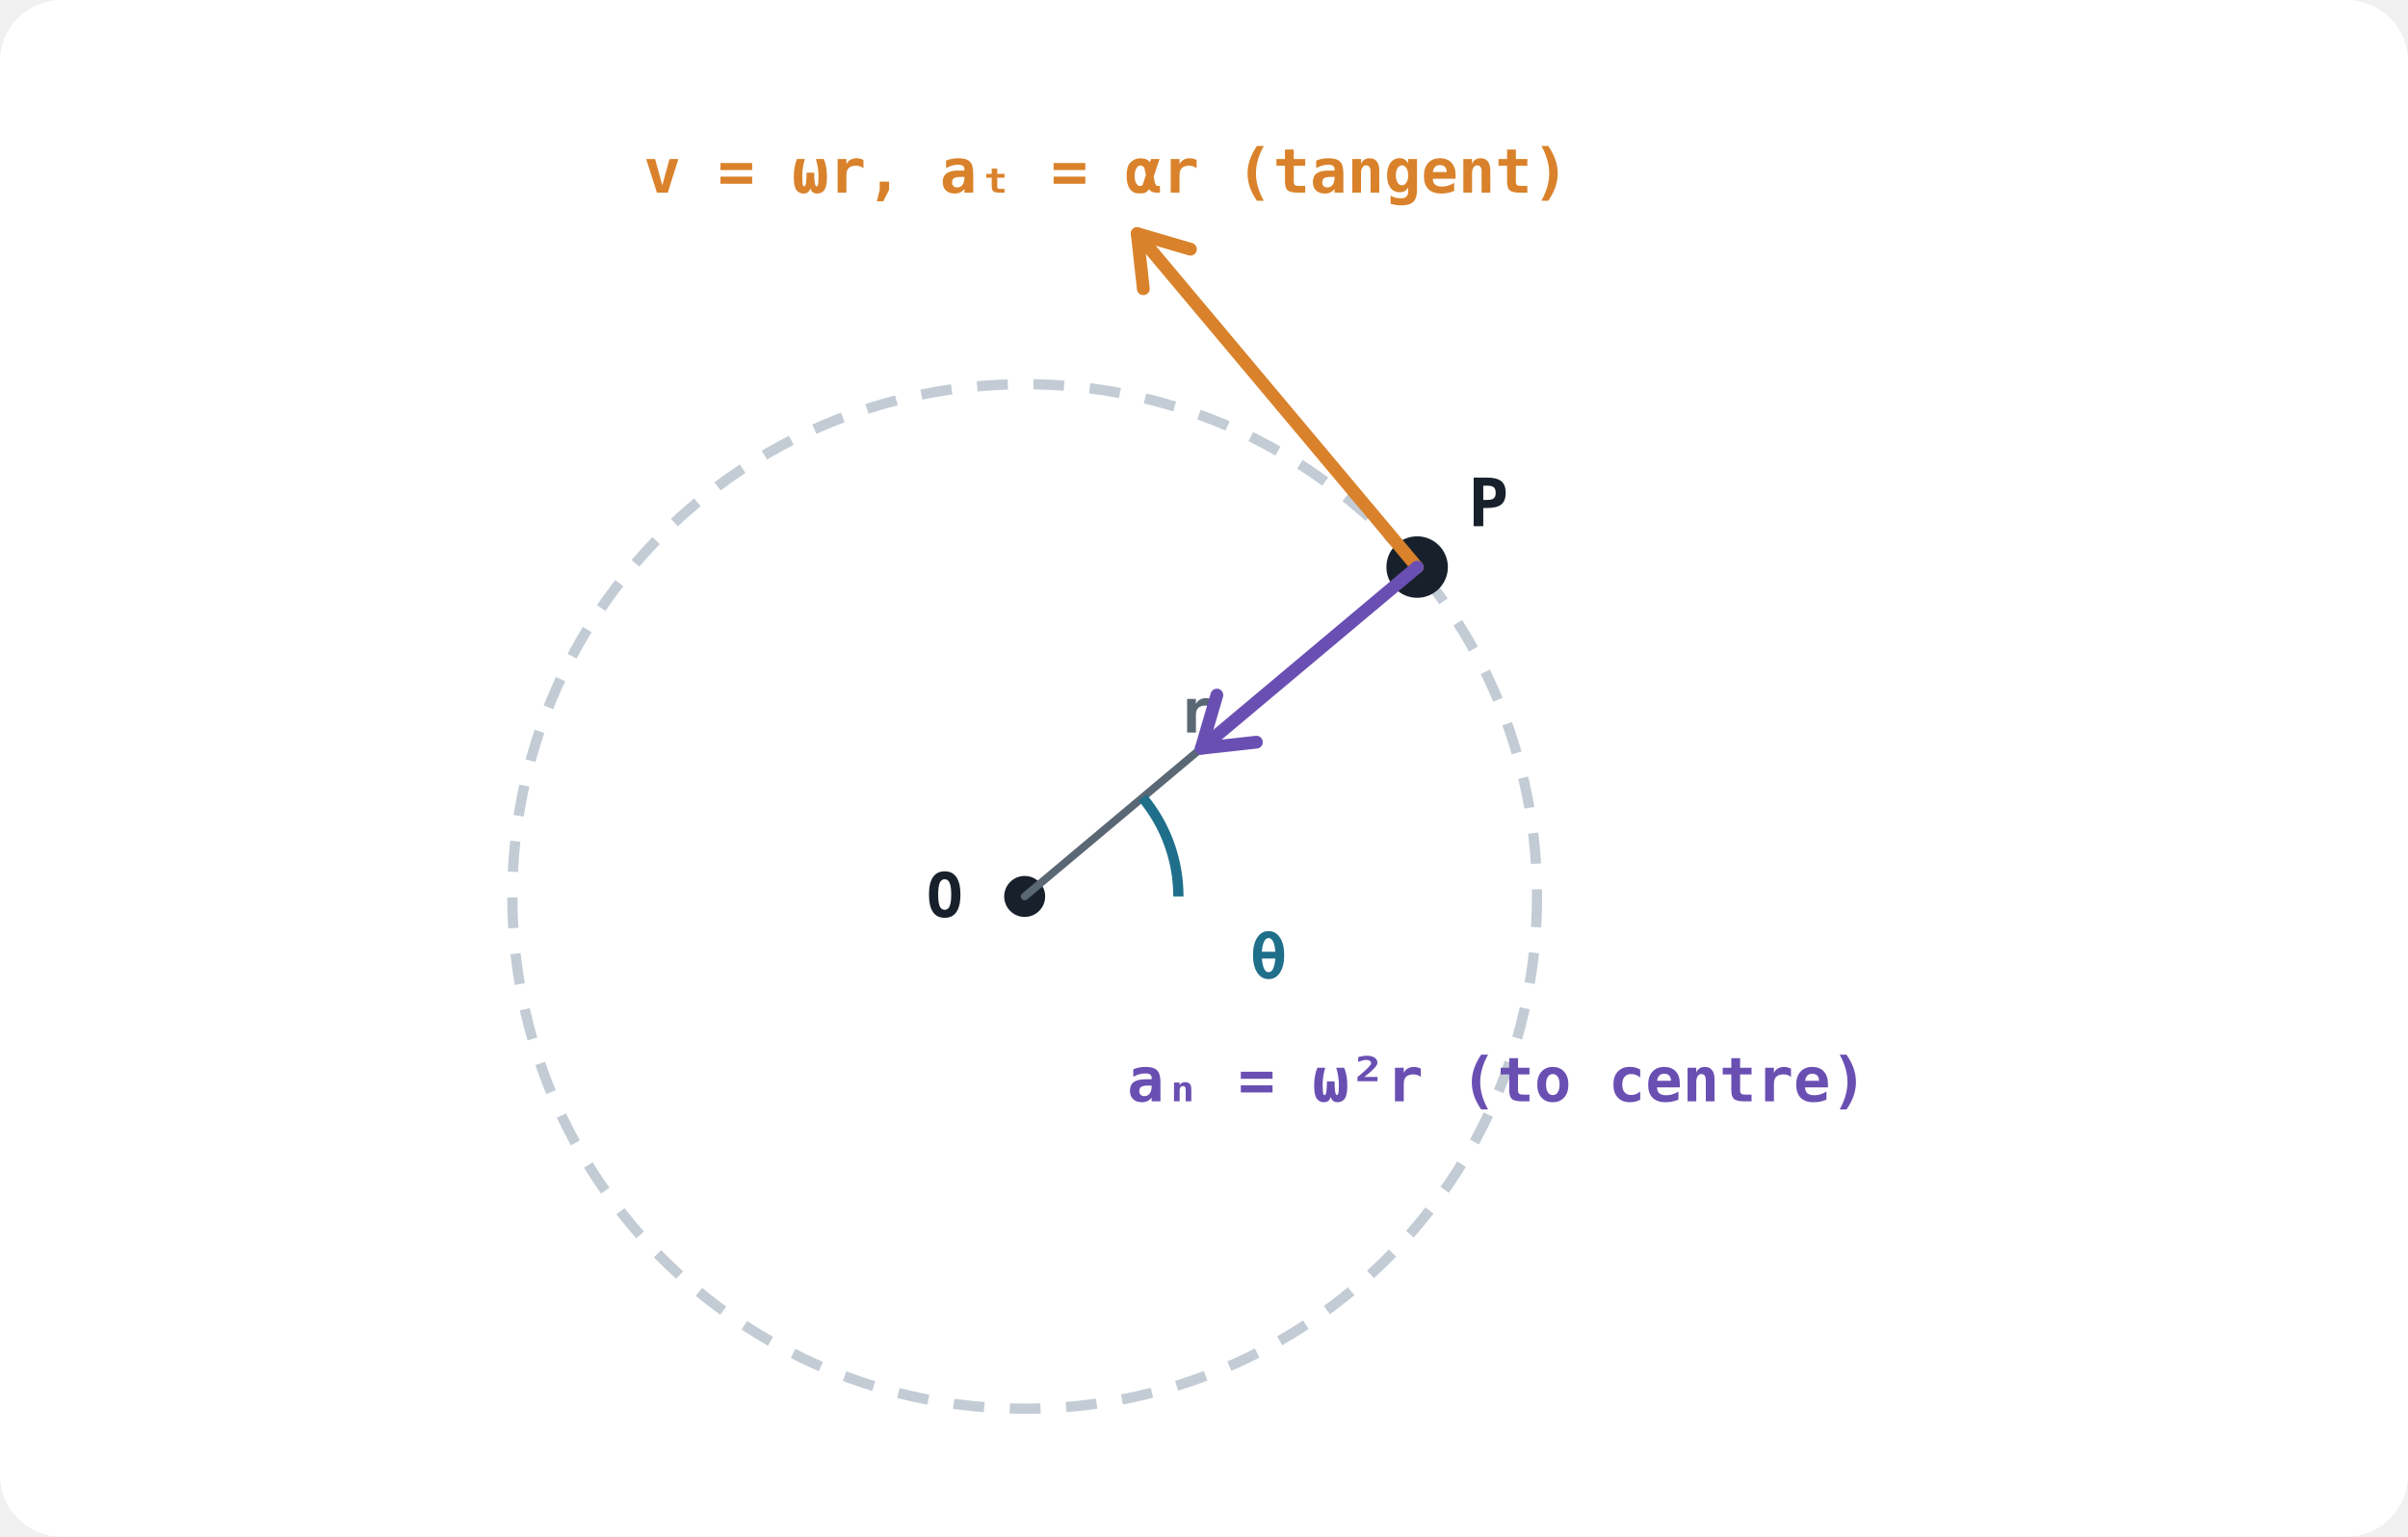
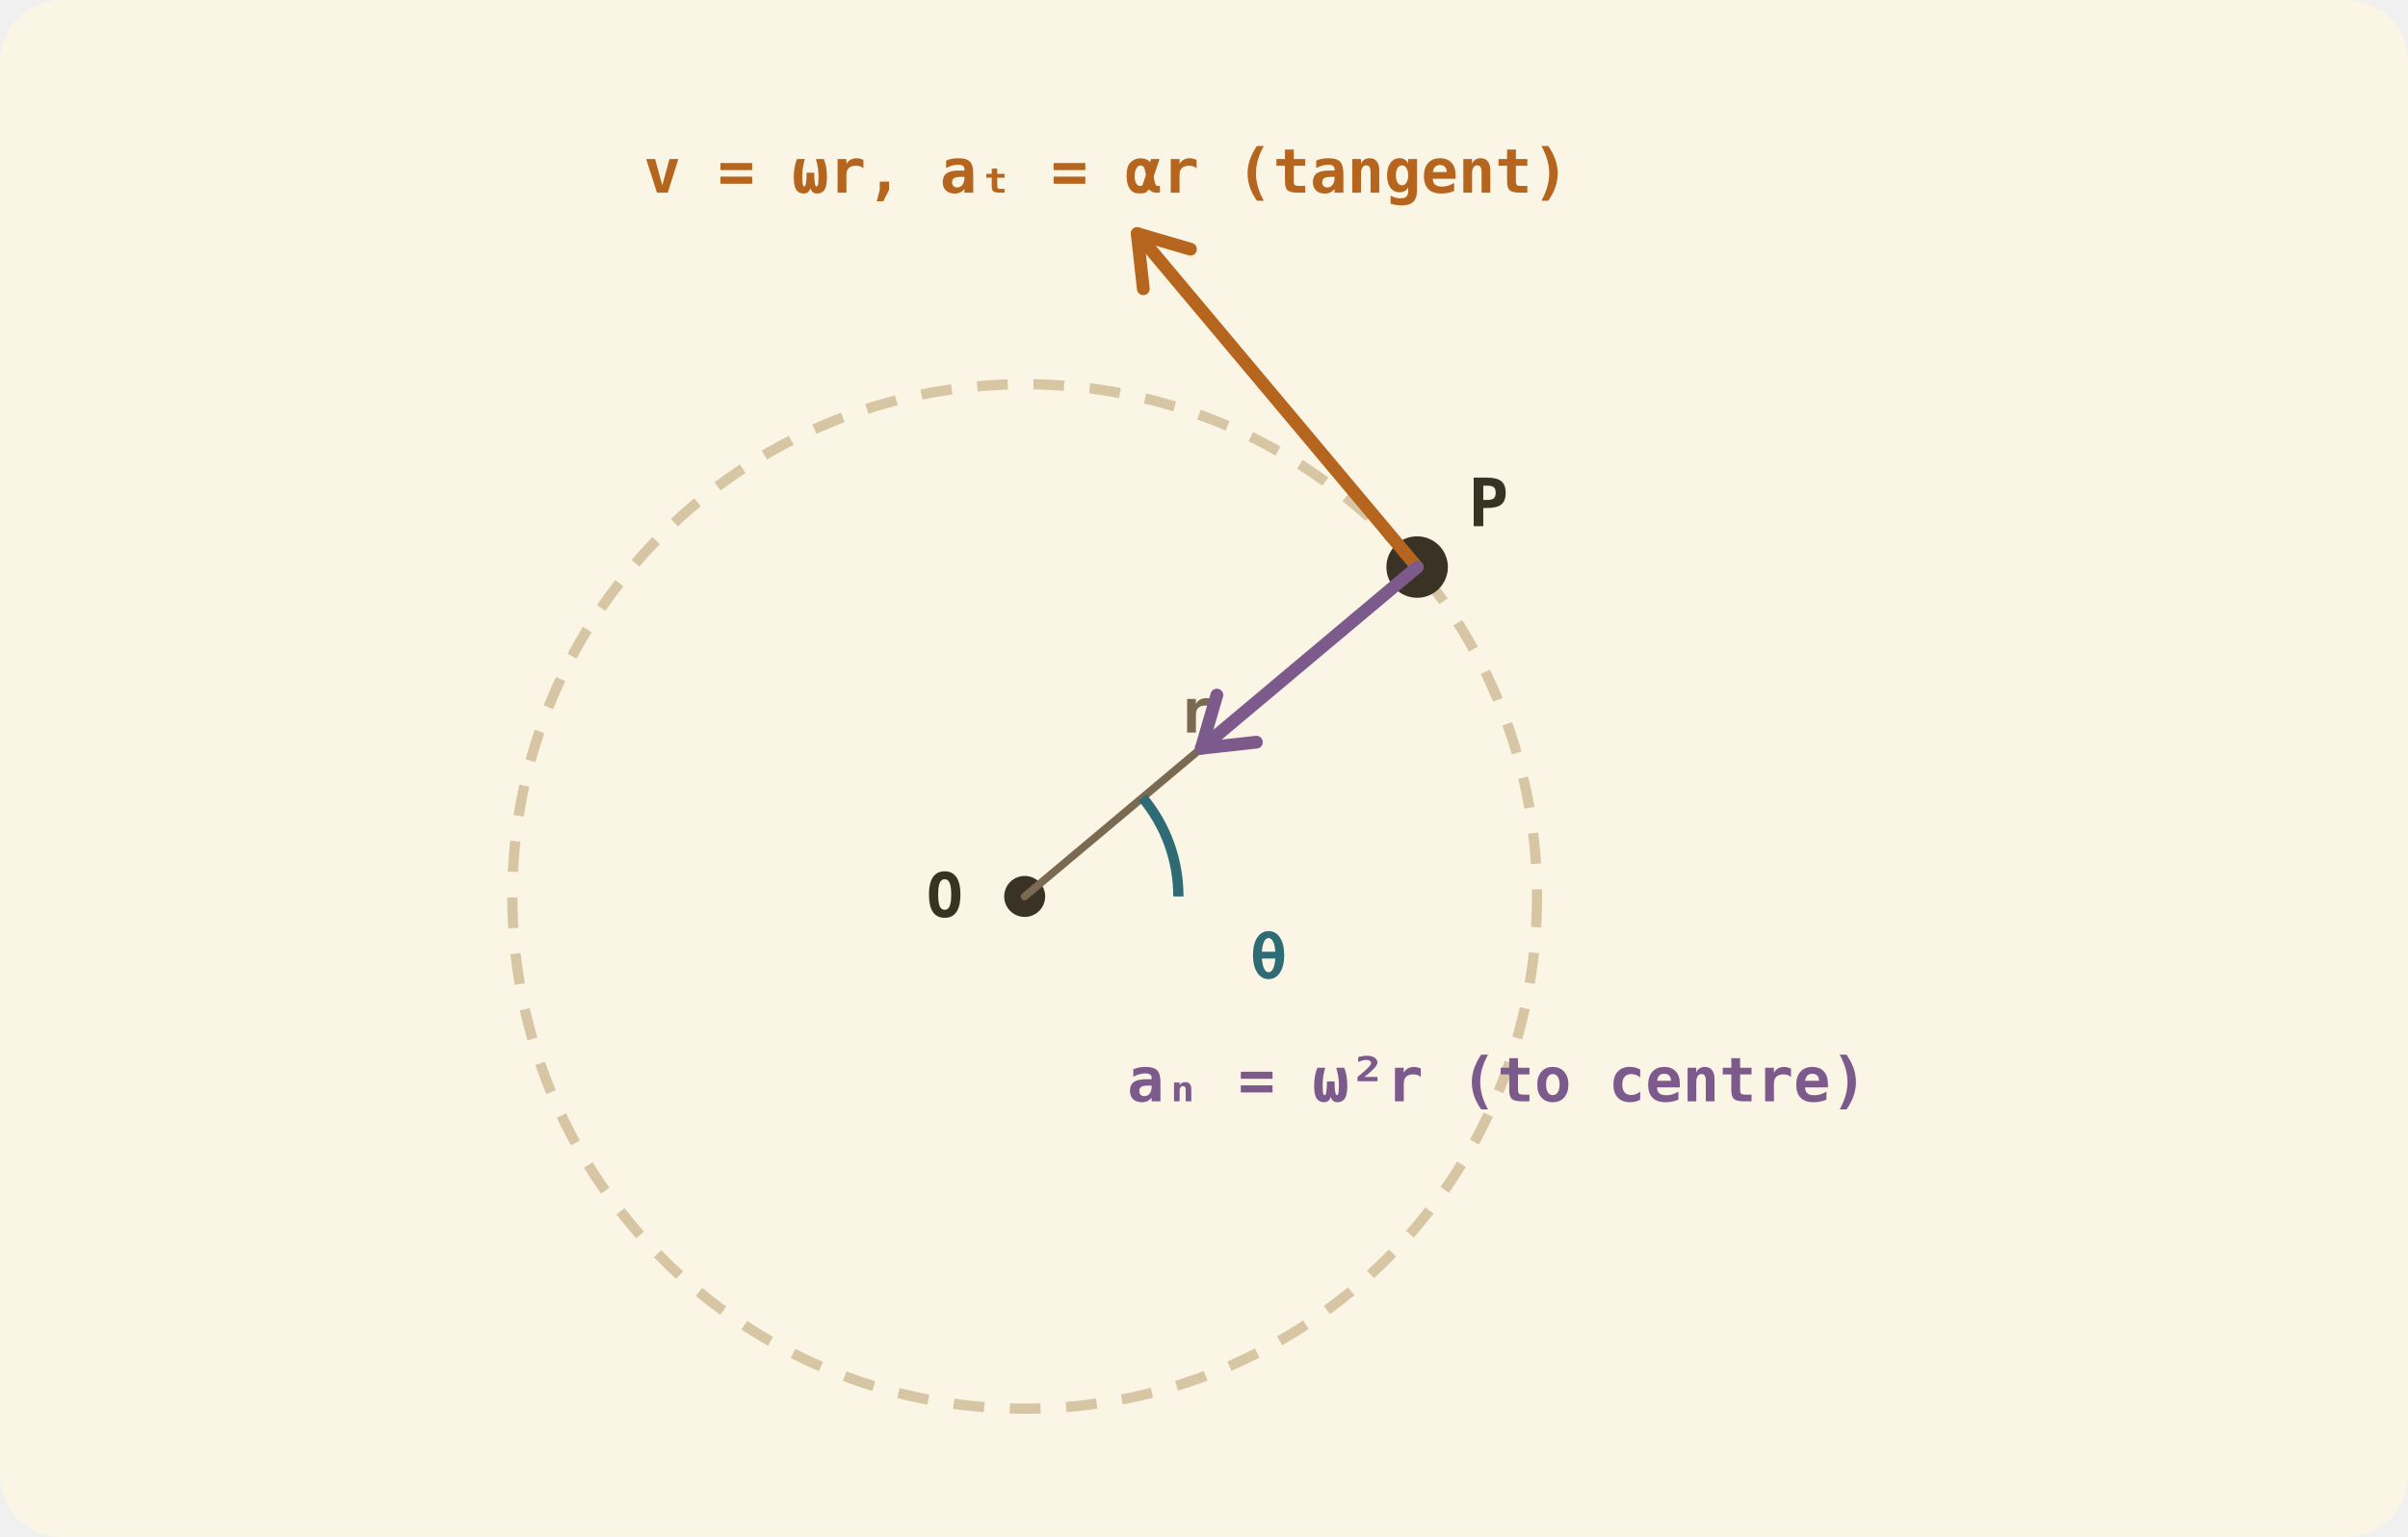
<svg xmlns="http://www.w3.org/2000/svg" viewBox="0 0 470 300" width="470" height="300">
-   <rect width="470" height="300" rx="12" fill="#ffffff" />
-   <circle cx="200" cy="175" r="100" fill="none" stroke="#c3ccd5" stroke-width="2" stroke-dasharray="6 5" />
-   <circle cx="200" cy="175" r="4" fill="#18212b" />
-   <text x="188" y="179" font-family="JetBrains Mono, monospace" font-size="12" font-weight="600" fill="#18212b" text-anchor="end">O</text>
-   <polyline points="200,175 276.604,110.721" fill="none" stroke="#5a6774" stroke-width="1.5" stroke-linecap="round" stroke-linejoin="round" />
-   <text x="230" y="143" font-family="JetBrains Mono, monospace" font-size="12" font-weight="600" fill="#5a6774" text-anchor="start">r</text>
-   <circle cx="276.6" cy="110.7" r="6" fill="#18212b" />
-   <text x="286.604" y="102.721" font-family="JetBrains Mono, monospace" font-size="13" font-weight="600" fill="#18212b" text-anchor="start">P</text>
-   <polyline points="276.604,110.721 221.967,45.607" fill="none" stroke="#d9822b" stroke-width="2.5" stroke-linecap="round" stroke-linejoin="round" />
-   <polyline points="232.349,48.645 221.967,45.607 223.156,56.359" fill="none" stroke="#d9822b" stroke-width="2.5" stroke-linecap="round" stroke-linejoin="round" />
-   <text x="215.967" y="37.607" font-family="JetBrains Mono, monospace" font-size="12" font-weight="600" fill="#d9822b" text-anchor="middle">v = ωr, aₜ = αr (tangent)</text>
-   <polyline points="276.604,110.721 234.472,146.075" fill="none" stroke="#6a4fb3" stroke-width="2.5" stroke-linecap="round" stroke-linejoin="round" />
-   <polyline points="237.51,135.693 234.472,146.075 245.223,144.886" fill="none" stroke="#6a4fb3" stroke-width="2.5" stroke-linecap="round" stroke-linejoin="round" />
-   <text x="220" y="215" font-family="JetBrains Mono, monospace" font-size="12" font-weight="600" fill="#6a4fb3" text-anchor="start">aₙ = ω²r (to centre)</text>
-   <path d="M230 175 A 30 30 0 0 0 223.0 155.7" fill="none" stroke="#1f6f8b" stroke-width="2" />
-   <text x="244" y="191" font-family="JetBrains Mono, monospace" font-size="12" font-weight="600" fill="#1f6f8b" text-anchor="start">θ</text>
+   <rect width="470" height="300" rx="12" fill="#fbf5e6" />
+   <circle cx="200" cy="175" r="100" fill="none" stroke="#d6c6a4" stroke-width="2" stroke-dasharray="6 5" />
+   <circle cx="200" cy="175" r="4" fill="#3b3226" />
+   <text x="188" y="179" font-family="JetBrains Mono, monospace" font-size="12" font-weight="600" fill="#3b3226" text-anchor="end">O</text>
+   <polyline points="200,175 276.604,110.721" fill="none" stroke="#7a6a52" stroke-width="1.5" stroke-linecap="round" stroke-linejoin="round" />
+   <text x="230" y="143" font-family="JetBrains Mono, monospace" font-size="12" font-weight="600" fill="#7a6a52" text-anchor="start">r</text>
+   <circle cx="276.6" cy="110.7" r="6" fill="#3b3226" />
+   <text x="286.604" y="102.721" font-family="JetBrains Mono, monospace" font-size="13" font-weight="600" fill="#3b3226" text-anchor="start">P</text>
+   <polyline points="276.604,110.721 221.967,45.607" fill="none" stroke="#b5651d" stroke-width="2.5" stroke-linecap="round" stroke-linejoin="round" />
+   <polyline points="232.349,48.645 221.967,45.607 223.156,56.359" fill="none" stroke="#b5651d" stroke-width="2.5" stroke-linecap="round" stroke-linejoin="round" />
+   <text x="215.967" y="37.607" font-family="JetBrains Mono, monospace" font-size="12" font-weight="600" fill="#b5651d" text-anchor="middle">v = ωr, aₜ = αr (tangent)</text>
+   <polyline points="276.604,110.721 234.472,146.075" fill="none" stroke="#7d5a8c" stroke-width="2.5" stroke-linecap="round" stroke-linejoin="round" />
+   <polyline points="237.51,135.693 234.472,146.075 245.223,144.886" fill="none" stroke="#7d5a8c" stroke-width="2.5" stroke-linecap="round" stroke-linejoin="round" />
+   <text x="220" y="215" font-family="JetBrains Mono, monospace" font-size="12" font-weight="600" fill="#7d5a8c" text-anchor="start">aₙ = ω²r (to centre)</text>
+   <path d="M230 175 A 30 30 0 0 0 223.0 155.7" fill="none" stroke="#2f6b74" stroke-width="2" />
+   <text x="244" y="191" font-family="JetBrains Mono, monospace" font-size="12" font-weight="600" fill="#2f6b74" text-anchor="start">θ</text>
</svg>
